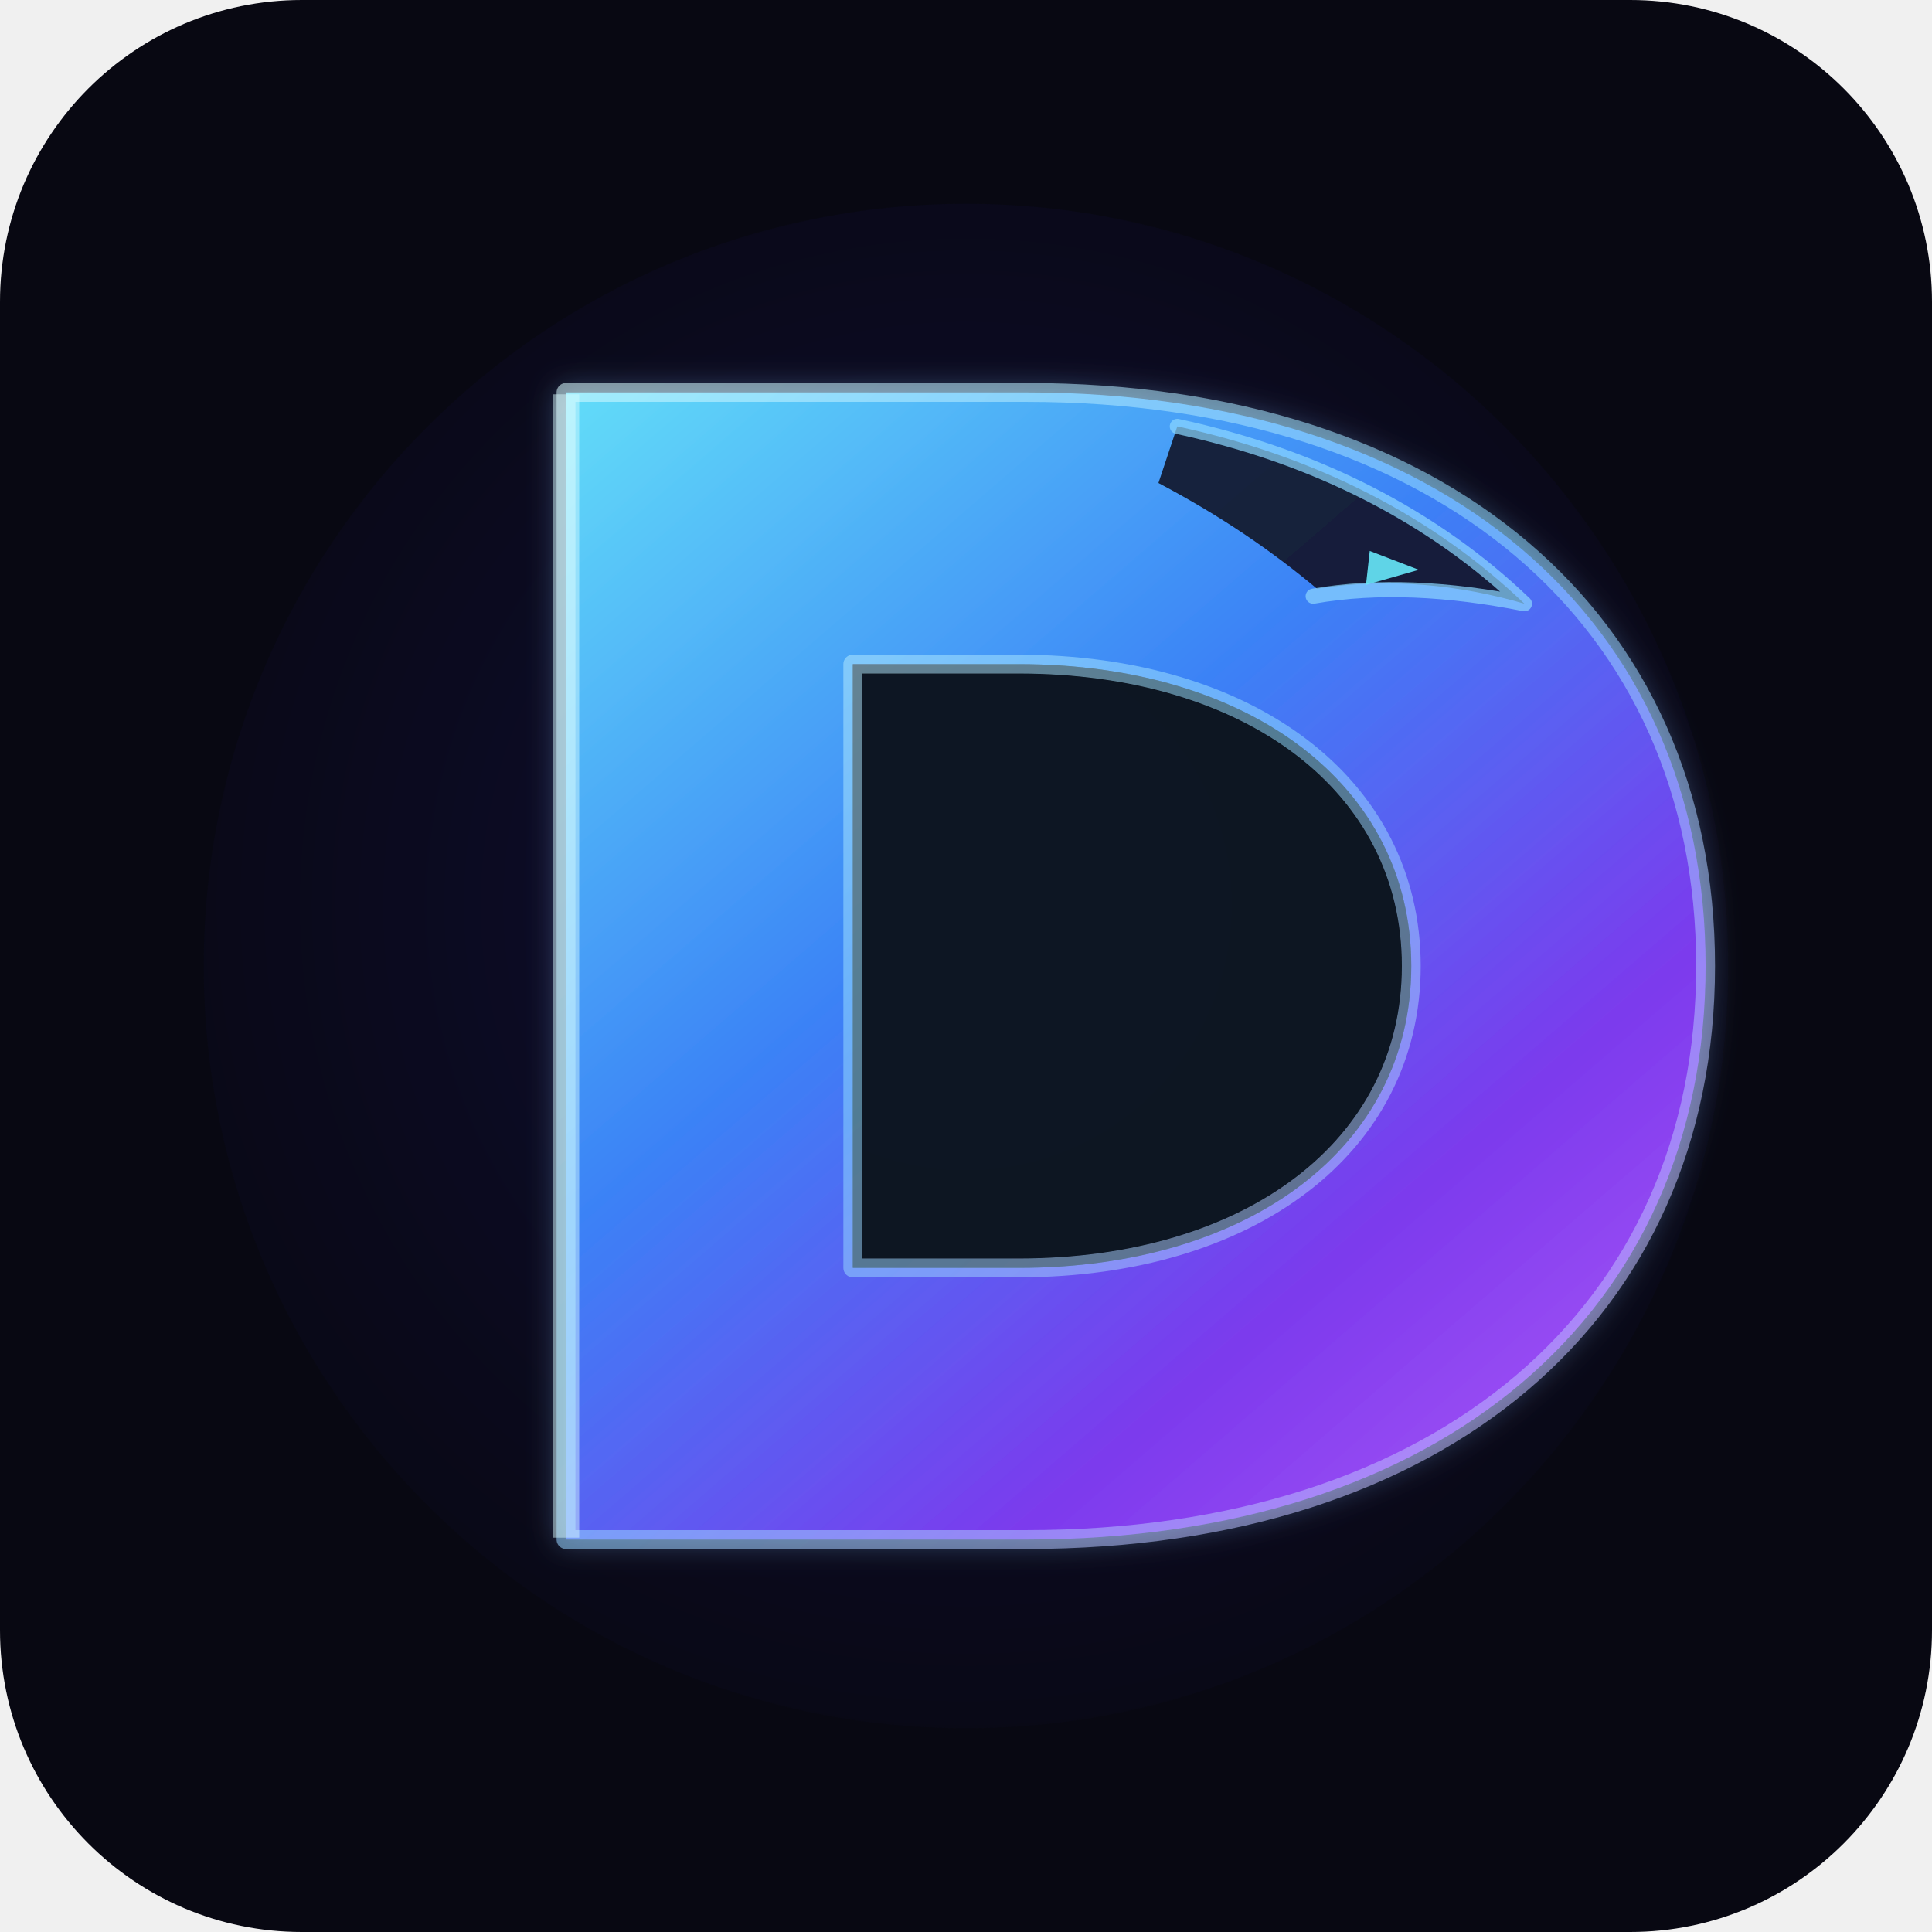
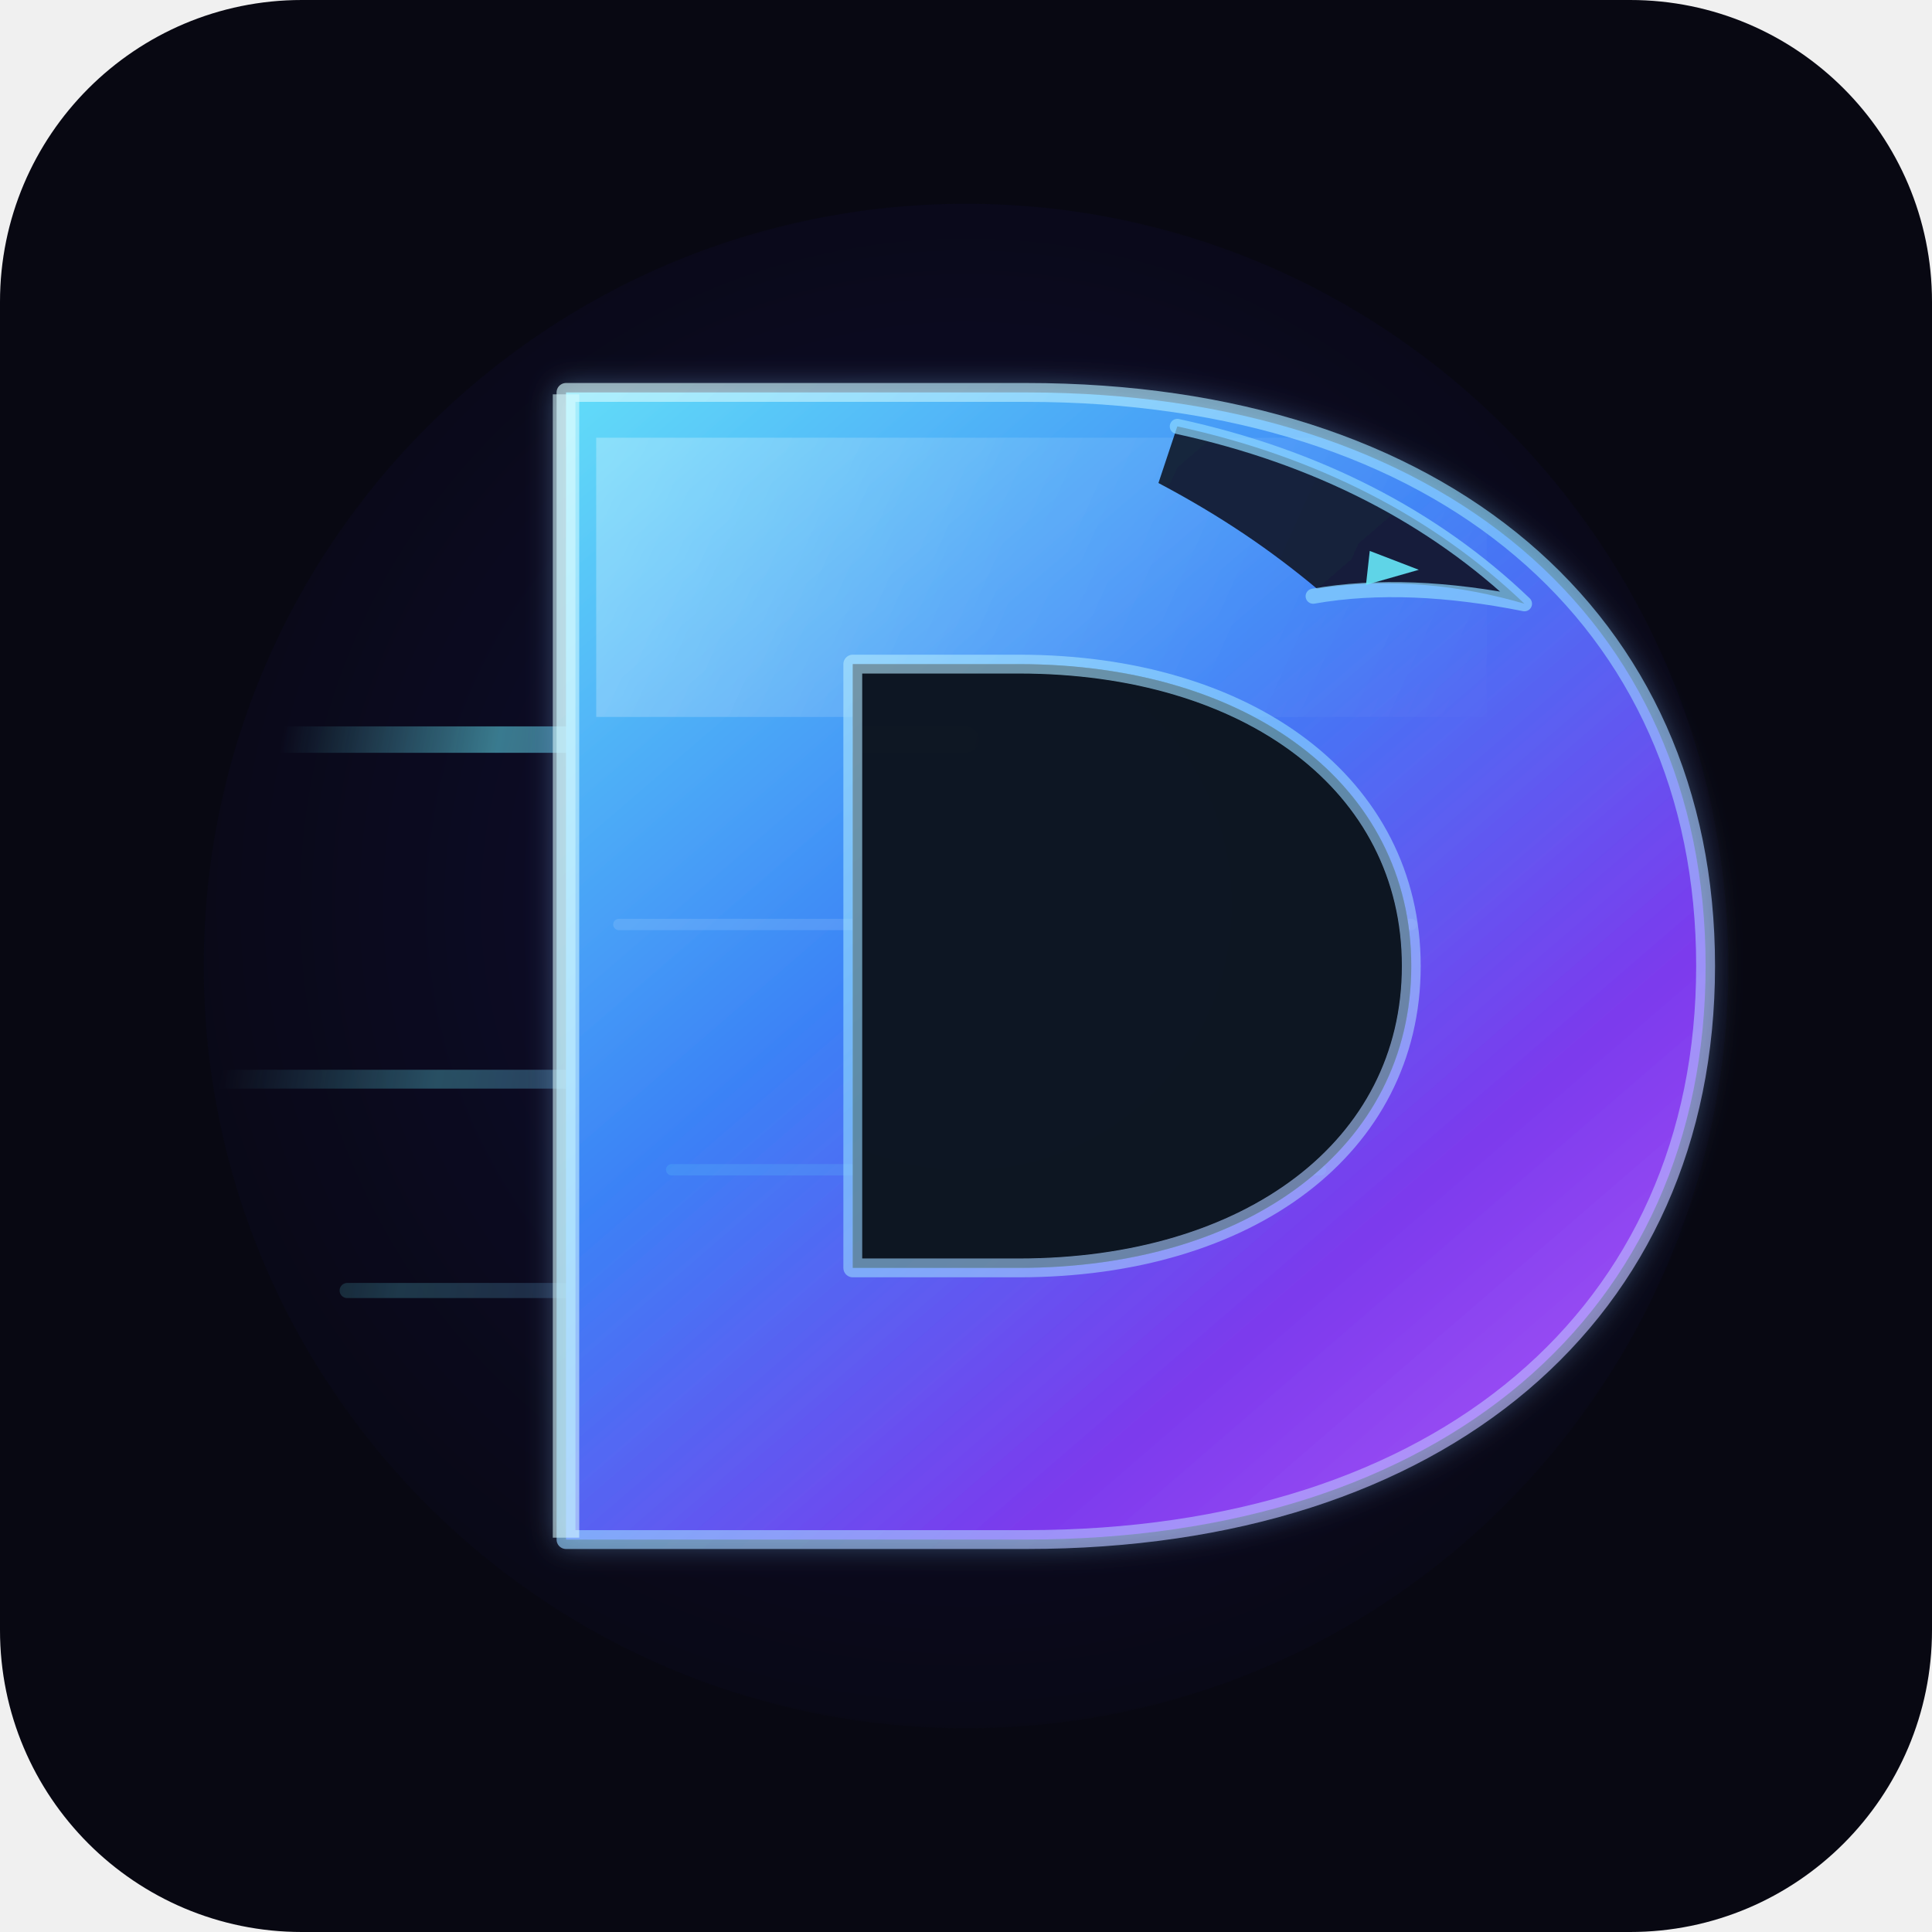
<svg xmlns="http://www.w3.org/2000/svg" viewBox="0 0 512 512" role="img" aria-label="Danny Wild Rift coaching clean D logo">
  <defs>
    <linearGradient id="dGradient" x1="126" y1="96" x2="402" y2="416" gradientUnits="userSpaceOnUse">
      <stop offset="0" stop-color="#67e8f9" />
      <stop offset="0.45" stop-color="#3b82f6" />
      <stop offset="0.78" stop-color="#7c3aed" />
      <stop offset="1" stop-color="#a855f7" />
    </linearGradient>
    <linearGradient id="edgeGradient" x1="144" y1="112" x2="398" y2="402" gradientUnits="userSpaceOnUse">
      <stop offset="0" stop-color="#d7fbff" />
      <stop offset="0.5" stop-color="#8bd7ff" />
      <stop offset="1" stop-color="#c4b5fd" />
    </linearGradient>
+     <linearGradient id="streakGradient" x1="76" y1="188" x2="386" y2="244" gradientUnits="userSpaceOnUse">
+       <stop offset="0" stop-color="#67e8f9" stop-opacity="0" />
+       <stop offset="0.18" stop-color="#67e8f9" stop-opacity="0.7" />
+       <stop offset="0.64" stop-color="#8b5cf6" stop-opacity="0.36" />
+       <stop offset="1" stop-color="#a855f7" stop-opacity="0" />
+     </linearGradient>
+     <linearGradient id="shineGradient" x1="164" y1="118" x2="390" y2="220" gradientUnits="userSpaceOnUse">
+       <stop offset="0" stop-color="#ffffff" stop-opacity="0.32" />
+       <stop offset="0.42" stop-color="#ffffff" stop-opacity="0.13" />
+       <stop offset="1" stop-color="#ffffff" stop-opacity="0" />
+     </linearGradient>
    <radialGradient id="bgGlow" cx="50%" cy="46%" r="62%">
      <stop offset="0" stop-color="#15133f" />
      <stop offset="0.6" stop-color="#0b0a22" />
      <stop offset="1" stop-color="#080812" />
    </radialGradient>
    <filter id="lightGlow" x="-10%" y="-10%" width="120%" height="120%">
      <feGaussianBlur stdDeviation="3.5" result="blur" />
-       <feColorMatrix in="blur" type="matrix" values="0 0 0 0 0.25  0 0 0 0 0.56  0 0 0 0 1  0 0 0 0.32 0" result="glow" />
+       <feColorMatrix in="blur" type="matrix" values="0 0 0 0 0.25  0 0 0 0 0.56  0 0 0 0 1  0 0 0 0.38 0" result="glow" />
      <feMerge>
        <feMergeNode in="glow" />
        <feMergeNode in="SourceGraphic" />
      </feMerge>
    </filter>
+     <clipPath id="dClip">
+       <path d="M150 104H272C382 104 452 164 452 256S382 408 272 408H150V104ZM226 176V336H270C331 336 374 304 374 256S331 176 270 176H226Z" />
+     </clipPath>
  </defs>
  <rect width="512" height="512" rx="80" fill="#080812" />
  <circle cx="256" cy="256" r="202" fill="url(#bgGlow)" opacity="0.78" />
+   <g opacity="0.72">
+     <path d="M74 196h182" stroke="url(#streakGradient)" stroke-width="7" stroke-linecap="round" />
+     <path d="M54 286h148" stroke="url(#streakGradient)" stroke-width="5" stroke-linecap="round" opacity="0.62" />
+     <path d="M92 342h116" stroke="url(#streakGradient)" stroke-width="4" stroke-linecap="round" opacity="0.42" />
+   </g>
  <g filter="url(#lightGlow)">
    <path d="M150 104H272C382 104 452 164 452 256S382 408 272 408H150V104ZM226 176V336H270C331 336 374 304 374 256S331 176 270 176H226Z" fill="url(#dGradient)" fill-rule="evenodd" />
+     <g clip-path="url(#dClip)">
+       <path d="M158 116h236v74H158Z" fill="url(#shineGradient)" opacity="0.85" />
+       <path d="M164 245h210" stroke="#ffffff" stroke-width="3" stroke-linecap="round" opacity="0.12" />
+       <path d="M178 310h172" stroke="#67e8f9" stroke-width="3" stroke-linecap="round" opacity="0.16" />
+     </g>
    <path d="M226 176V336H270C331 336 374 304 374 256S331 176 270 176H226Z" fill="#080812" opacity="0.98" />
-     <path d="M150 104H272C382 104 452 164 452 256S382 408 272 408H150V104ZM226 176V336H270C331 336 374 304 374 256S331 176 270 176H226Z" fill="none" stroke="url(#edgeGradient)" stroke-width="5" stroke-linejoin="round" opacity="0.55" />
-     <path d="M150 108V404" stroke="#d7fbff" stroke-width="7" stroke-linecap="square" opacity="0.48" />
+     <path d="M150 104H272C382 104 452 164 452 256S382 408 272 408H150V104ZM226 176V336H270C331 336 374 304 374 256S331 176 270 176H226Z" fill="none" stroke="url(#edgeGradient)" stroke-width="5" stroke-linejoin="round" opacity="0.64" />
+     <path d="M150 108V404" stroke="#d7fbff" stroke-width="7" stroke-linecap="square" opacity="0.56" />
    <path d="M312 113C349 121 380 137 404 160C387 155 368 153 349 156C337 146 324 137 307 128L312 113Z" fill="#080812" opacity="0.82" />
    <path d="M312 113C349 121 380 137 404 160C384 156 365 155 348 158" fill="none" stroke="#8bd7ff" stroke-width="4" stroke-linecap="round" stroke-linejoin="round" opacity="0.7" />
    <path d="M363 146l13 5-14 4Z" fill="#67e8f9" opacity="0.9" />
  </g>
</svg>
